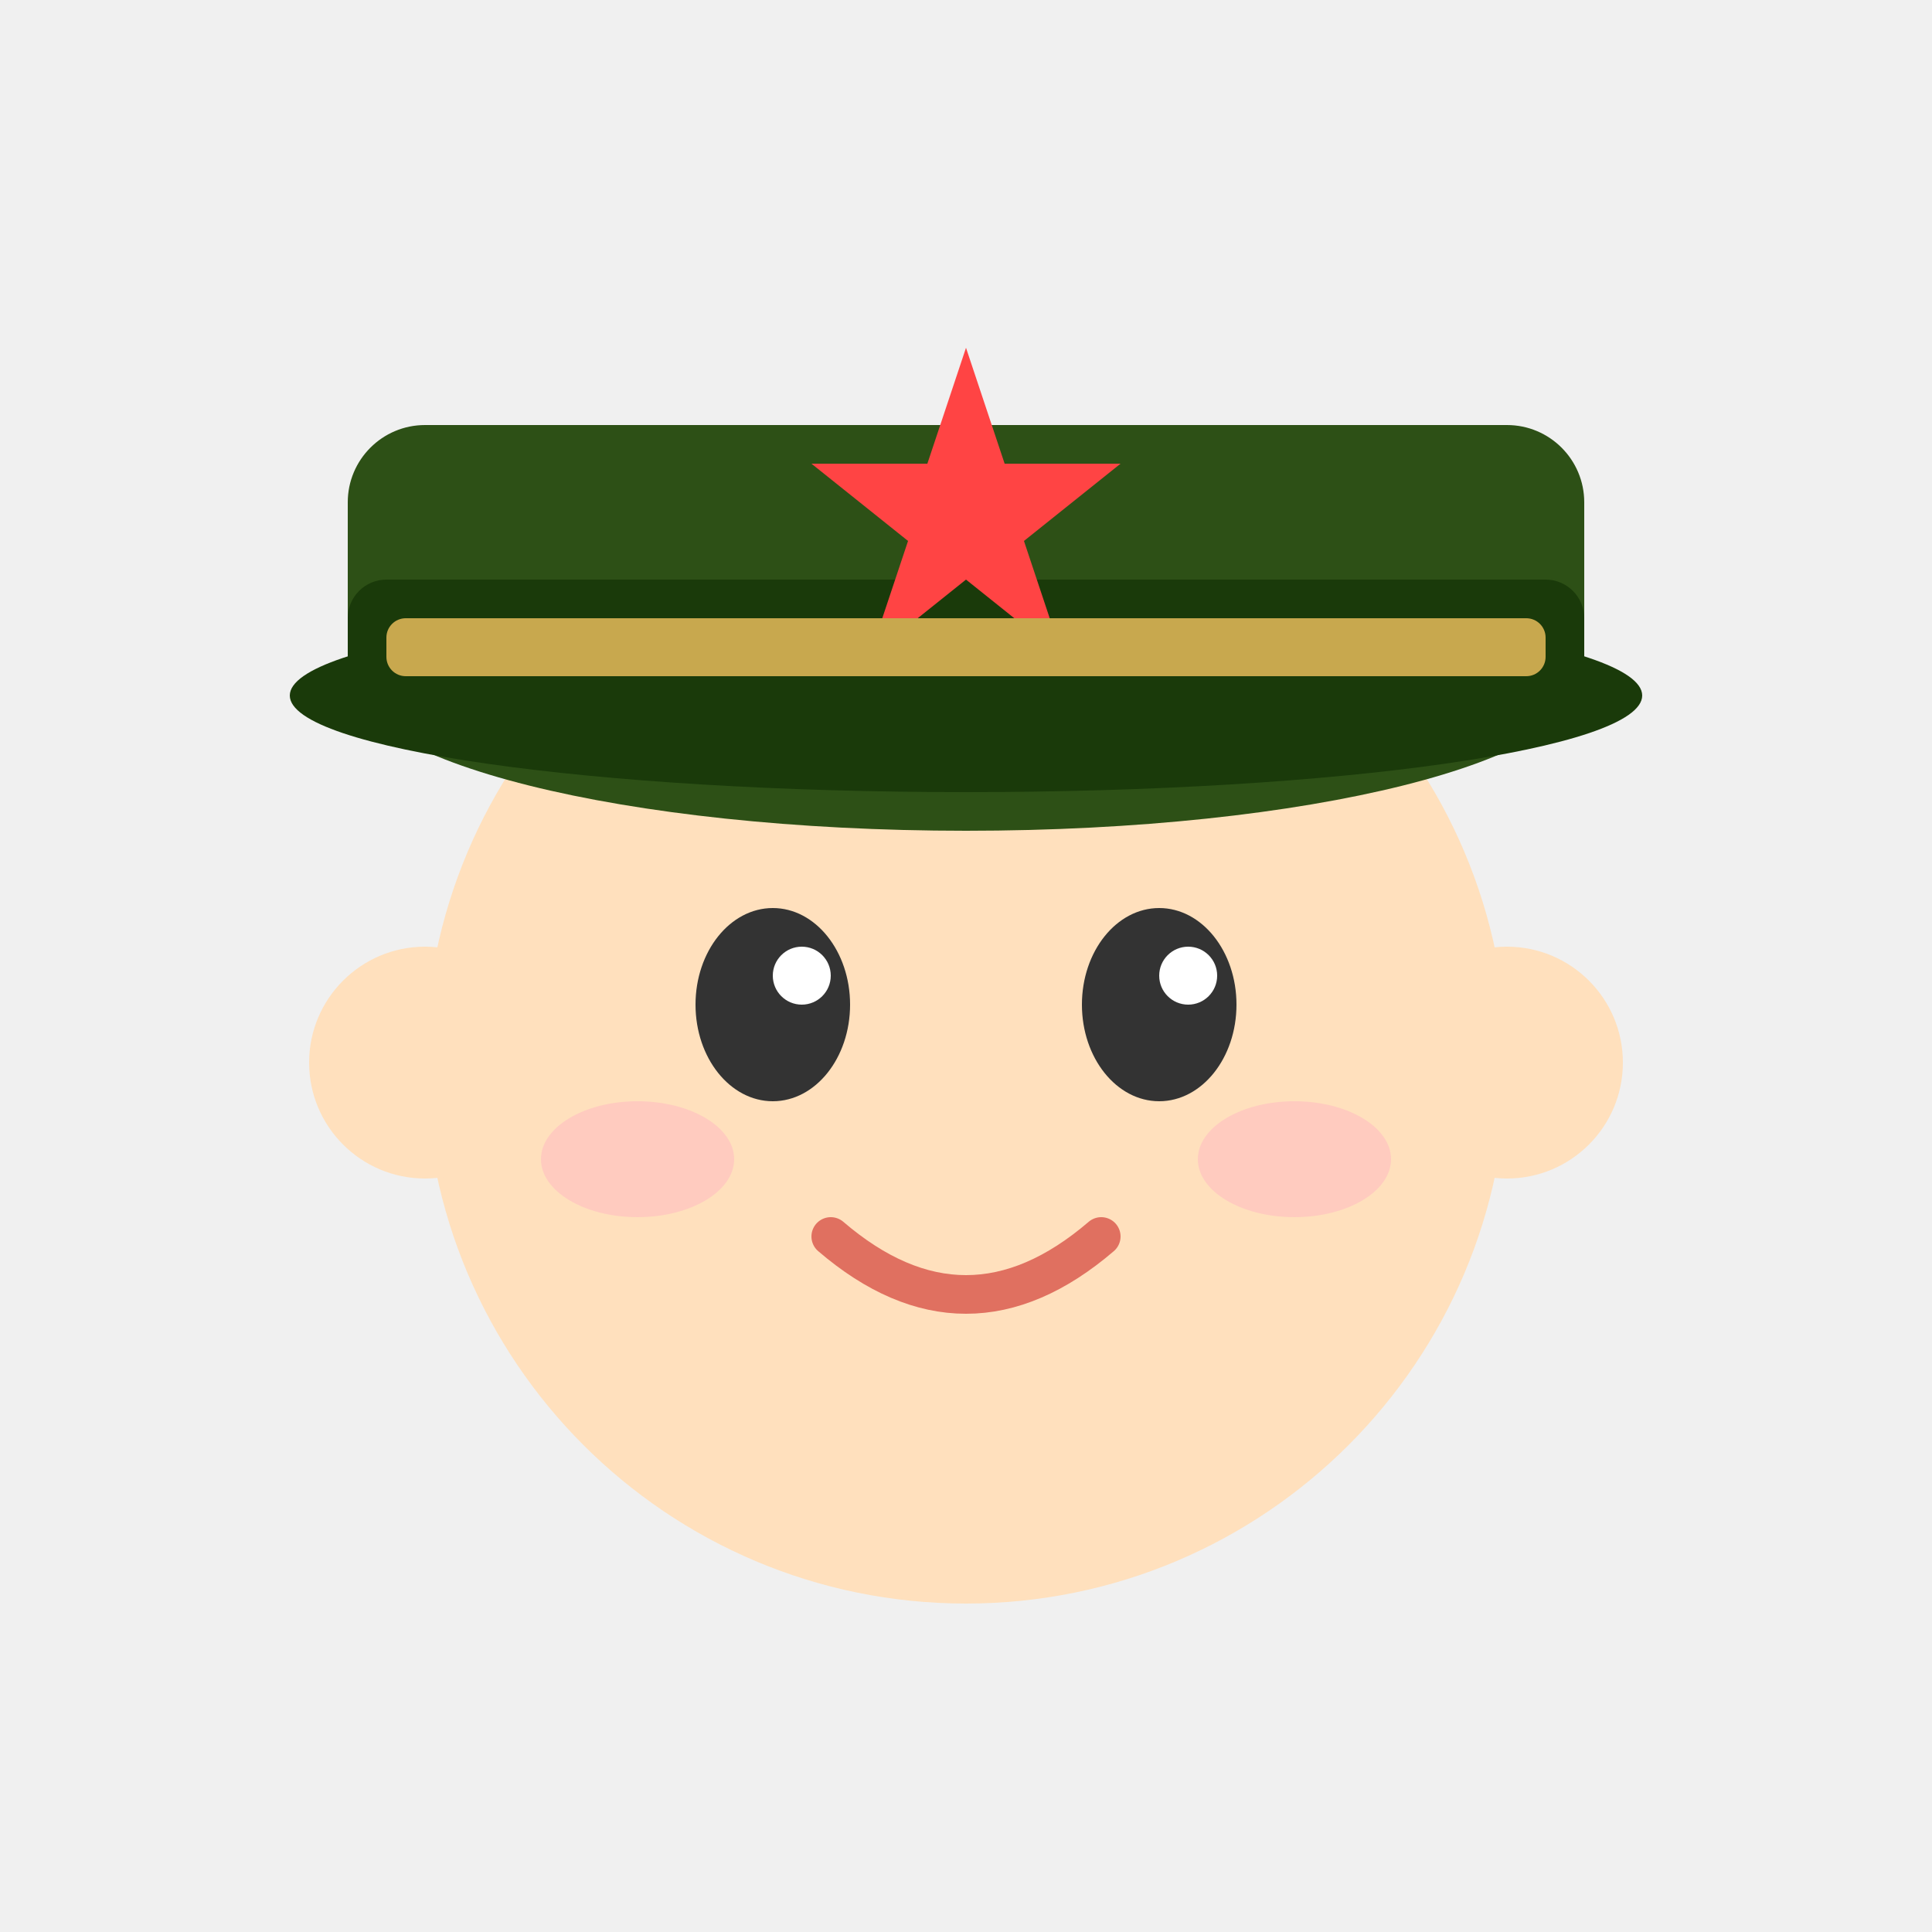
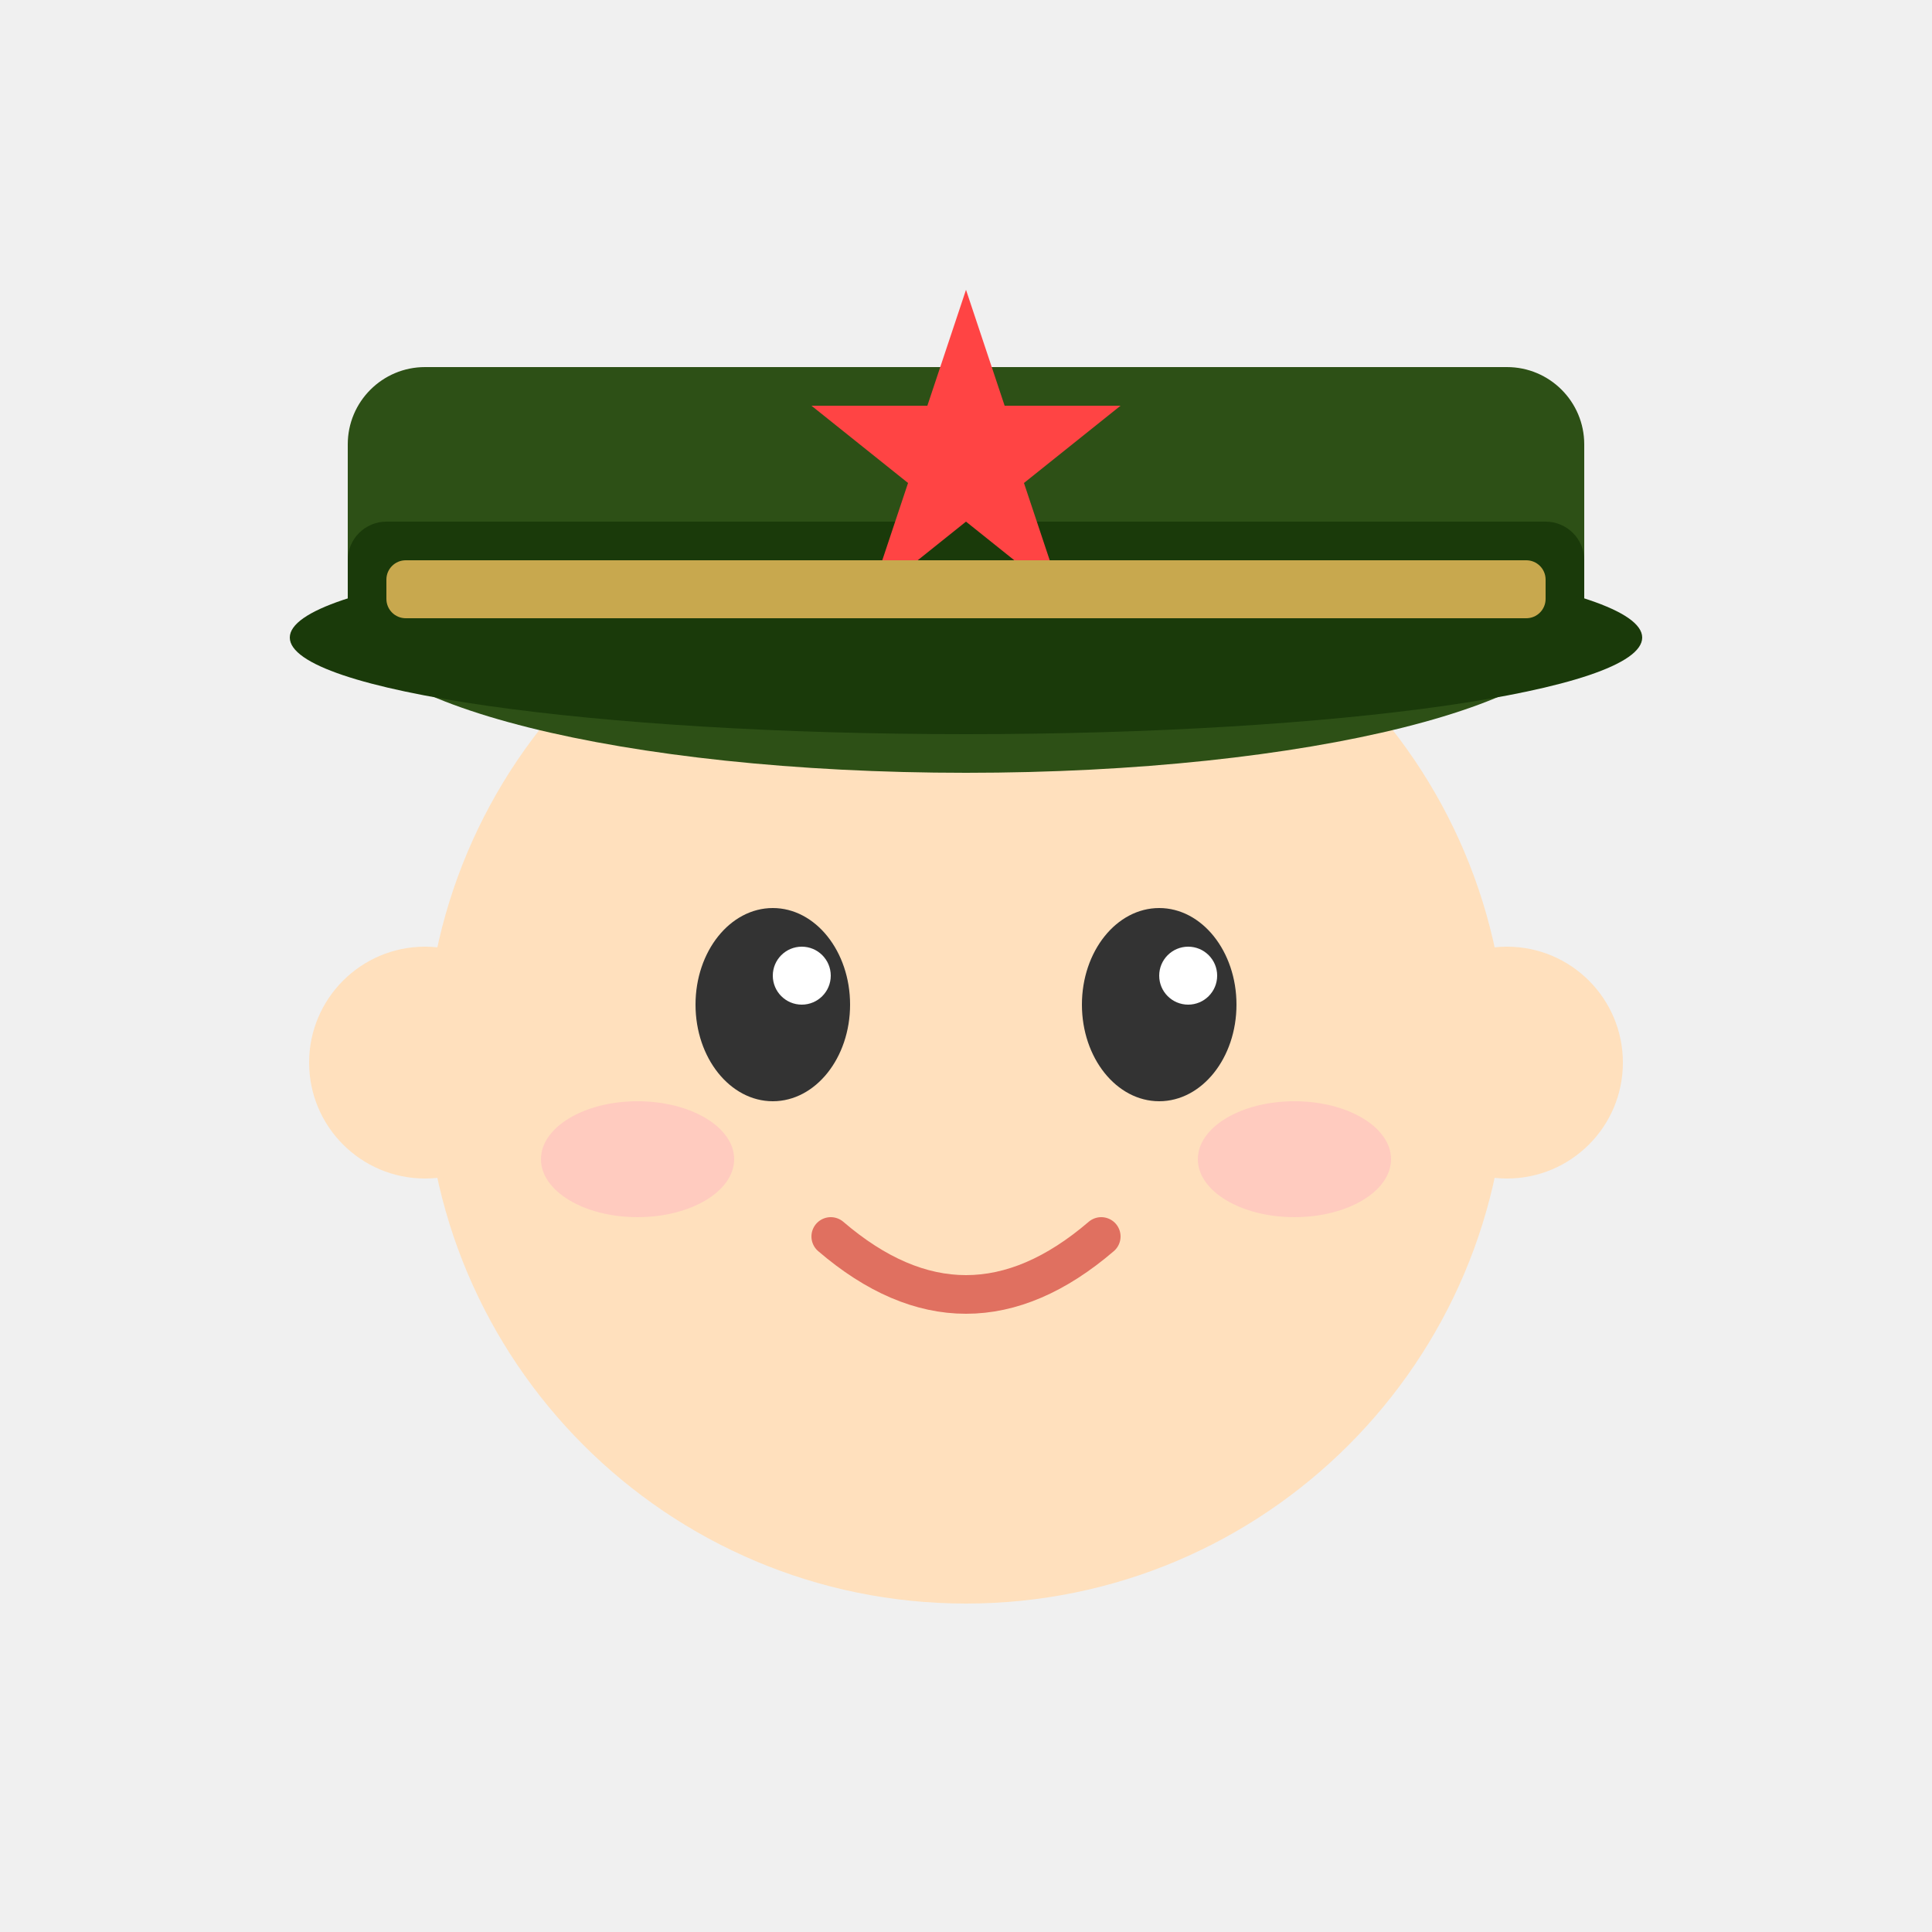
<svg xmlns="http://www.w3.org/2000/svg" viewBox="0 0 100 100" width="100" height="100">
  <circle cx="50" cy="55" r="28" fill="#FFE0BD" />
  <circle cx="22" cy="55" r="6" fill="#FFE0BD" />
  <circle cx="78" cy="55" r="6" fill="#FFE0BD" />
  <ellipse cx="40" cy="52" rx="4" ry="5" fill="#333" />
  <ellipse cx="60" cy="52" rx="4" ry="5" fill="#333" />
  <circle cx="41.5" cy="50.5" r="1.5" fill="white" />
  <circle cx="61.5" cy="50.5" r="1.5" fill="white" />
  <path d="M43 64 Q50 70 57 64" fill="none" stroke="#e07060" stroke-width="2" stroke-linecap="round" />
  <ellipse cx="33" cy="60" rx="5" ry="3" fill="#FFB6C1" opacity="0.5" />
  <ellipse cx="67" cy="60" rx="5" ry="3" fill="#FFB6C1" opacity="0.5" />
-   <ellipse cx="50" cy="35" rx="32" ry="8" fill="#2d5016" />
-   <rect x="18" y="22" width="64" height="14" rx="4" fill="#2d5016" />
-   <rect x="18" y="30" width="64" height="6" rx="2" fill="#1a3a0a" />
-   <ellipse cx="50" cy="36" rx="35" ry="5" fill="#1a3a0a" />
-   <polygon points="50,18 52,24 58,24 53,28 55,34 50,30 45,34 47,28 42,24 48,24" fill="#FF4444" />
-   <rect x="20" y="32" width="60" height="3" rx="1" fill="#c8a84e" />
+   <ellipse cx="50" cy="32" rx="32" ry="8" fill="#2d5016" />
+   <rect x="18" y="19" width="64" height="14" rx="4" fill="#2d5016" />
+   <rect x="18" y="27" width="64" height="6" rx="2" fill="#1a3a0a" />
+   <ellipse cx="50" cy="33" rx="35" ry="5" fill="#1a3a0a" />
+   <polygon points="50,15 52,21 58,21 53,25 55,31 50,27 45,31 47,25 42,21 48,21" fill="#FF4444" />
+   <rect x="20" y="29" width="60" height="3" rx="1" fill="#c8a84e" />
</svg>
